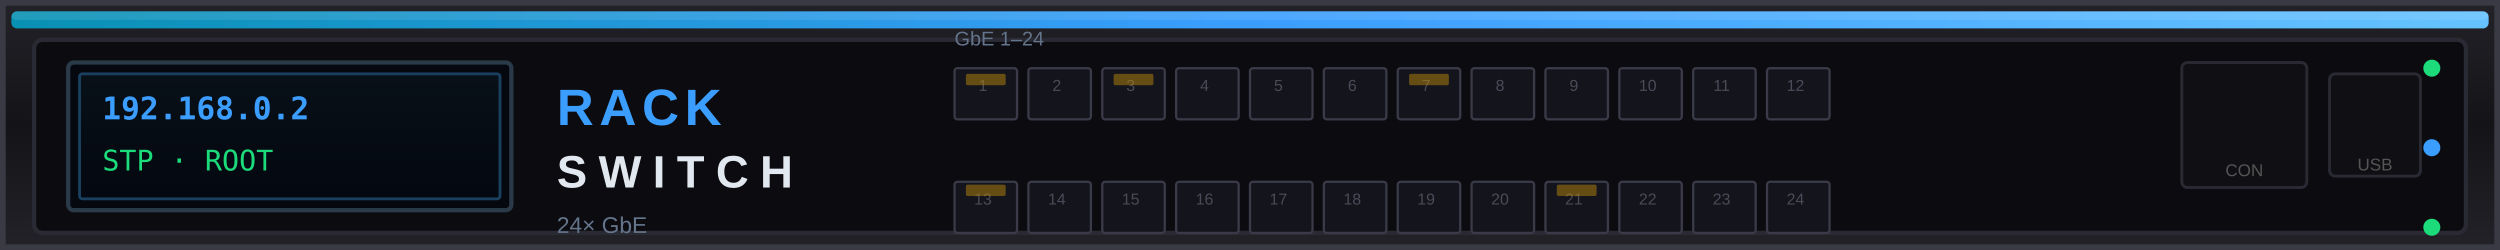
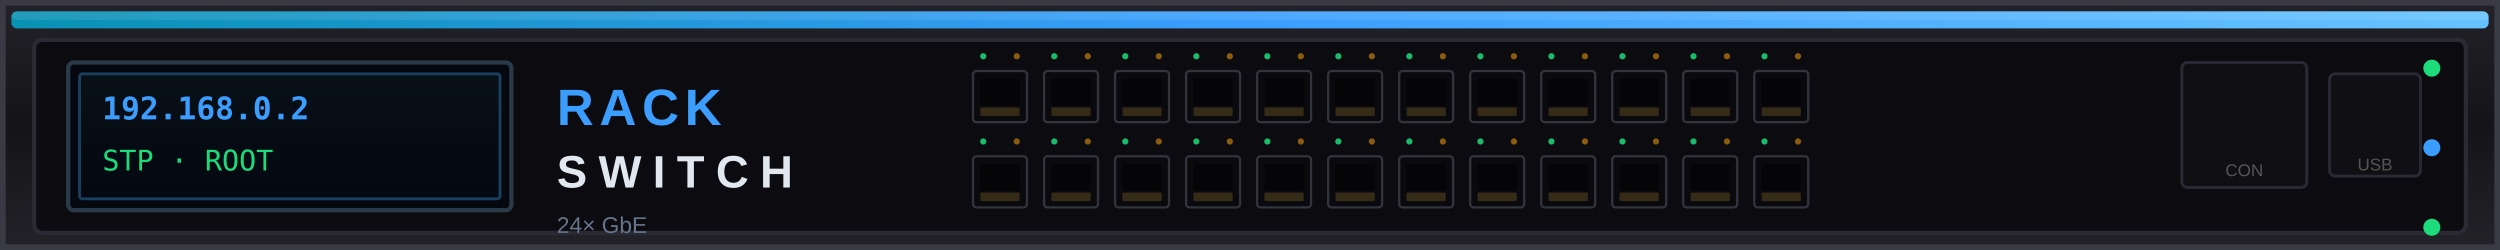
<svg xmlns="http://www.w3.org/2000/svg" viewBox="0 0 440 44" fill="none">
  <defs>
    <linearGradient id="chassis" x1="0" y1="0" x2="0" y2="44" gradientUnits="userSpaceOnUse">
      <stop offset="0%" stop-color="#222228" />
      <stop offset="50%" stop-color="#141418" />
      <stop offset="100%" stop-color="#222228" />
    </linearGradient>
    <linearGradient id="cyanBar" x1="0" y1="0" x2="1" y2="0">
      <stop offset="0%" stop-color="#0891b2" />
      <stop offset="50%" stop-color="#3b9eff" />
      <stop offset="100%" stop-color="#67c3ff" />
    </linearGradient>
    <linearGradient id="lcdBg" x1="0" y1="0" x2="0" y2="1">
      <stop offset="0%" stop-color="#081018" />
      <stop offset="100%" stop-color="#040810" />
    </linearGradient>
  </defs>
  <rect width="440" height="44" fill="url(#chassis)" />
  <rect x="0.5" y="0.5" width="439" height="43" stroke="#3a3a44" stroke-width="1" />
  <rect x="2" y="2" width="436" height="3" rx="1" fill="url(#cyanBar)" />
  <rect x="2" y="2" width="436" height="1.5" rx="1" fill="#fff" opacity="0.1" />
  <rect x="6" y="7" width="428" height="34" rx="1.5" fill="#0c0c10" stroke="#2a2a34" stroke-width="0.75" />
  <g transform="translate(12, 11)">
    <rect width="78" height="26" rx="1" fill="#060810" stroke="#2a3a48" stroke-width="0.75" />
    <rect x="2" y="2" width="74" height="22" rx="0.5" fill="url(#lcdBg)" stroke="#1a4060" stroke-width="0.5" />
    <text x="6" y="10" fill="#3b9eff" font-family="JetBrains Mono, monospace" font-size="5.5" font-weight="600">192.168.0.2</text>
    <text x="6" y="19" fill="#1bdb7a" font-family="JetBrains Mono, monospace" font-size="5">STP · ROOT</text>
  </g>
  <g transform="translate(98, 13)">
    <text x="0" y="9" fill="#3b9eff" font-family="Arial, Helvetica, sans-serif" font-size="9" font-weight="bold" letter-spacing="1">RACK</text>
    <text x="0" y="20" fill="#e2e8f0" font-family="Arial, Helvetica, sans-serif" font-size="8" font-weight="600" letter-spacing="2">SWITCH</text>
    <text x="0" y="28" fill="#64748b" font-family="Arial, sans-serif" font-size="4">24× GbE</text>
  </g>
-   <g transform="translate(168, 8)">
-     <text x="0" y="0" fill="#64748b" font-family="Arial, sans-serif" font-size="3.5">GbE 1–24</text>
-     <g transform="translate(0, 4)" fill="#14141c" stroke="#3a3a48" stroke-width="0.4">
-       <rect x="0" y="0" width="11" height="9" rx="0.5" />
-       <rect x="13" y="0" width="11" height="9" rx="0.5" />
-       <rect x="26" y="0" width="11" height="9" rx="0.5" />
-       <rect x="39" y="0" width="11" height="9" rx="0.5" />
-       <rect x="52" y="0" width="11" height="9" rx="0.5" />
-       <rect x="65" y="0" width="11" height="9" rx="0.5" />
-       <rect x="78" y="0" width="11" height="9" rx="0.5" />
-       <rect x="91" y="0" width="11" height="9" rx="0.5" />
-       <rect x="104" y="0" width="11" height="9" rx="0.5" />
-       <rect x="117" y="0" width="11" height="9" rx="0.5" />
-       <rect x="130" y="0" width="11" height="9" rx="0.5" />
-       <rect x="143" y="0" width="11" height="9" rx="0.5" />
-       <rect x="0" y="20" width="11" height="9" rx="0.5" />
-       <rect x="13" y="20" width="11" height="9" rx="0.5" />
-       <rect x="26" y="20" width="11" height="9" rx="0.5" />
-       <rect x="39" y="20" width="11" height="9" rx="0.5" />
-       <rect x="52" y="20" width="11" height="9" rx="0.5" />
-       <rect x="65" y="20" width="11" height="9" rx="0.5" />
-       <rect x="78" y="20" width="11" height="9" rx="0.5" />
-       <rect x="91" y="20" width="11" height="9" rx="0.5" />
-       <rect x="104" y="20" width="11" height="9" rx="0.5" />
-       <rect x="117" y="20" width="11" height="9" rx="0.5" />
-       <rect x="130" y="20" width="11" height="9" rx="0.5" />
-       <rect x="143" y="20" width="11" height="9" rx="0.5" />
-     </g>
-     <g font-family="Arial" font-size="2.8" fill="#4a4a58" text-anchor="middle">
-       <text x="5" y="8">1</text>
-       <text x="18" y="8">2</text>
-       <text x="31" y="8">3</text>
-       <text x="44" y="8">4</text>
-       <text x="57" y="8">5</text>
-       <text x="70" y="8">6</text>
-       <text x="83" y="8">7</text>
-       <text x="96" y="8">8</text>
-       <text x="109" y="8">9</text>
-       <text x="122" y="8">10</text>
-       <text x="135" y="8">11</text>
-       <text x="148" y="8">12</text>
-       <text x="5" y="28">13</text>
-       <text x="18" y="28">14</text>
-       <text x="31" y="28">15</text>
-       <text x="44" y="28">16</text>
-       <text x="57" y="28">17</text>
-       <text x="70" y="28">18</text>
-       <text x="83" y="28">19</text>
-       <text x="96" y="28">20</text>
-       <text x="109" y="28">21</text>
-       <text x="122" y="28">22</text>
-       <text x="135" y="28">23</text>
-       <text x="148" y="28">24</text>
-     </g>
-     <g fill="#b8860b" opacity="0.5">
-       <rect x="2" y="5" width="7" height="2" rx="0.3" />
-       <rect x="28" y="5" width="7" height="2" rx="0.3" />
-       <rect x="80" y="5" width="7" height="2" rx="0.3" />
-       <rect x="2" y="24.5" width="7" height="2" rx="0.3" />
-       <rect x="106" y="24.5" width="7" height="2" rx="0.3" />
+   <g>
+     <g>
+       <rect x="171.25" y="12.50" width="9.5" height="9" rx="0.6" fill="#0a0a0e" stroke="#33333c" stroke-width="0.4" />
+       <rect x="172.55" y="13.80" width="6.90" height="4.80" rx="0.3" fill="#050507" />
+       <rect x="172.55" y="18.90" width="6.90" height="1.5" rx="0.2" fill="#3a2f18" opacity="0.9" />
+       <circle cx="173.05" cy="9.90" r="0.55" fill="#1bdb7a" opacity="0.85" />
+       <circle cx="178.95" cy="9.90" r="0.55" fill="#f59e0b" opacity="0.55" />
+     </g>
+     <g>
+       <rect x="183.75" y="12.50" width="9.5" height="9" rx="0.6" fill="#0a0a0e" stroke="#33333c" stroke-width="0.4" />
+       <rect x="185.05" y="13.80" width="6.90" height="4.80" rx="0.3" fill="#050507" />
+       <rect x="185.05" y="18.90" width="6.90" height="1.5" rx="0.2" fill="#3a2f18" opacity="0.9" />
+       <circle cx="185.55" cy="9.90" r="0.55" fill="#1bdb7a" opacity="0.85" />
+       <circle cx="191.45" cy="9.90" r="0.55" fill="#f59e0b" opacity="0.55" />
+     </g>
+     <g>
+       <rect x="196.25" y="12.50" width="9.5" height="9" rx="0.6" fill="#0a0a0e" stroke="#33333c" stroke-width="0.4" />
+       <rect x="197.55" y="13.80" width="6.90" height="4.80" rx="0.3" fill="#050507" />
+       <rect x="197.55" y="18.90" width="6.90" height="1.5" rx="0.2" fill="#3a2f18" opacity="0.9" />
+       <circle cx="198.05" cy="9.90" r="0.55" fill="#1bdb7a" opacity="0.85" />
+       <circle cx="203.95" cy="9.90" r="0.55" fill="#f59e0b" opacity="0.55" />
+     </g>
+     <g>
+       <rect x="208.75" y="12.50" width="9.5" height="9" rx="0.6" fill="#0a0a0e" stroke="#33333c" stroke-width="0.4" />
+       <rect x="210.05" y="13.80" width="6.90" height="4.80" rx="0.3" fill="#050507" />
+       <rect x="210.05" y="18.90" width="6.90" height="1.5" rx="0.2" fill="#3a2f18" opacity="0.9" />
+       <circle cx="210.55" cy="9.90" r="0.55" fill="#1bdb7a" opacity="0.85" />
+       <circle cx="216.45" cy="9.90" r="0.55" fill="#f59e0b" opacity="0.55" />
+     </g>
+     <g>
+       <rect x="221.25" y="12.50" width="9.5" height="9" rx="0.6" fill="#0a0a0e" stroke="#33333c" stroke-width="0.4" />
+       <rect x="222.55" y="13.80" width="6.90" height="4.80" rx="0.3" fill="#050507" />
+       <rect x="222.55" y="18.90" width="6.90" height="1.5" rx="0.2" fill="#3a2f18" opacity="0.9" />
+       <circle cx="223.05" cy="9.90" r="0.55" fill="#1bdb7a" opacity="0.85" />
+       <circle cx="228.95" cy="9.90" r="0.55" fill="#f59e0b" opacity="0.55" />
+     </g>
+     <g>
+       <rect x="233.75" y="12.50" width="9.5" height="9" rx="0.6" fill="#0a0a0e" stroke="#33333c" stroke-width="0.4" />
+       <rect x="235.05" y="13.80" width="6.90" height="4.80" rx="0.3" fill="#050507" />
+       <rect x="235.05" y="18.90" width="6.90" height="1.5" rx="0.2" fill="#3a2f18" opacity="0.9" />
+       <circle cx="235.55" cy="9.90" r="0.55" fill="#1bdb7a" opacity="0.85" />
+       <circle cx="241.45" cy="9.90" r="0.55" fill="#f59e0b" opacity="0.55" />
+     </g>
+     <g>
+       <rect x="246.25" y="12.50" width="9.5" height="9" rx="0.6" fill="#0a0a0e" stroke="#33333c" stroke-width="0.4" />
+       <rect x="247.55" y="13.80" width="6.90" height="4.80" rx="0.3" fill="#050507" />
+       <rect x="247.55" y="18.90" width="6.90" height="1.5" rx="0.2" fill="#3a2f18" opacity="0.9" />
+       <circle cx="248.05" cy="9.90" r="0.55" fill="#1bdb7a" opacity="0.85" />
+       <circle cx="253.95" cy="9.90" r="0.55" fill="#f59e0b" opacity="0.55" />
+     </g>
+     <g>
+       <rect x="258.75" y="12.50" width="9.5" height="9" rx="0.6" fill="#0a0a0e" stroke="#33333c" stroke-width="0.4" />
+       <rect x="260.05" y="13.80" width="6.90" height="4.80" rx="0.3" fill="#050507" />
+       <rect x="260.05" y="18.90" width="6.90" height="1.5" rx="0.2" fill="#3a2f18" opacity="0.9" />
+       <circle cx="260.55" cy="9.90" r="0.55" fill="#1bdb7a" opacity="0.85" />
+       <circle cx="266.45" cy="9.90" r="0.55" fill="#f59e0b" opacity="0.55" />
+     </g>
+     <g>
+       <rect x="271.25" y="12.50" width="9.5" height="9" rx="0.6" fill="#0a0a0e" stroke="#33333c" stroke-width="0.4" />
+       <rect x="272.55" y="13.80" width="6.90" height="4.80" rx="0.3" fill="#050507" />
+       <rect x="272.55" y="18.90" width="6.90" height="1.5" rx="0.2" fill="#3a2f18" opacity="0.9" />
+       <circle cx="273.05" cy="9.90" r="0.55" fill="#1bdb7a" opacity="0.85" />
+       <circle cx="278.95" cy="9.90" r="0.55" fill="#f59e0b" opacity="0.55" />
+     </g>
+     <g>
+       <rect x="283.75" y="12.50" width="9.5" height="9" rx="0.6" fill="#0a0a0e" stroke="#33333c" stroke-width="0.4" />
+       <rect x="285.05" y="13.80" width="6.90" height="4.80" rx="0.3" fill="#050507" />
+       <rect x="285.05" y="18.90" width="6.90" height="1.5" rx="0.2" fill="#3a2f18" opacity="0.9" />
+       <circle cx="285.55" cy="9.90" r="0.55" fill="#1bdb7a" opacity="0.85" />
+       <circle cx="291.45" cy="9.90" r="0.55" fill="#f59e0b" opacity="0.55" />
+     </g>
+     <g>
+       <rect x="296.25" y="12.50" width="9.5" height="9" rx="0.6" fill="#0a0a0e" stroke="#33333c" stroke-width="0.4" />
+       <rect x="297.55" y="13.80" width="6.90" height="4.80" rx="0.3" fill="#050507" />
+       <rect x="297.55" y="18.90" width="6.90" height="1.5" rx="0.2" fill="#3a2f18" opacity="0.9" />
+       <circle cx="298.05" cy="9.90" r="0.55" fill="#1bdb7a" opacity="0.85" />
+       <circle cx="303.95" cy="9.90" r="0.55" fill="#f59e0b" opacity="0.55" />
+     </g>
+     <g>
+       <rect x="308.75" y="12.50" width="9.5" height="9" rx="0.6" fill="#0a0a0e" stroke="#33333c" stroke-width="0.4" />
+       <rect x="310.05" y="13.80" width="6.90" height="4.80" rx="0.3" fill="#050507" />
+       <rect x="310.05" y="18.90" width="6.90" height="1.5" rx="0.2" fill="#3a2f18" opacity="0.9" />
+       <circle cx="310.55" cy="9.90" r="0.55" fill="#1bdb7a" opacity="0.85" />
+       <circle cx="316.45" cy="9.90" r="0.55" fill="#f59e0b" opacity="0.55" />
+     </g>
+     <g>
+       <rect x="171.25" y="27.50" width="9.5" height="9" rx="0.6" fill="#0a0a0e" stroke="#33333c" stroke-width="0.4" />
+       <rect x="172.55" y="28.80" width="6.90" height="4.80" rx="0.3" fill="#050507" />
+       <rect x="172.55" y="33.90" width="6.90" height="1.5" rx="0.2" fill="#3a2f18" opacity="0.9" />
+       <circle cx="173.05" cy="24.90" r="0.55" fill="#1bdb7a" opacity="0.85" />
+       <circle cx="178.95" cy="24.90" r="0.55" fill="#f59e0b" opacity="0.55" />
+     </g>
+     <g>
+       <rect x="183.75" y="27.50" width="9.5" height="9" rx="0.6" fill="#0a0a0e" stroke="#33333c" stroke-width="0.4" />
+       <rect x="185.05" y="28.80" width="6.90" height="4.80" rx="0.3" fill="#050507" />
+       <rect x="185.05" y="33.90" width="6.90" height="1.5" rx="0.2" fill="#3a2f18" opacity="0.9" />
+       <circle cx="185.55" cy="24.90" r="0.55" fill="#1bdb7a" opacity="0.85" />
+       <circle cx="191.45" cy="24.90" r="0.55" fill="#f59e0b" opacity="0.55" />
+     </g>
+     <g>
+       <rect x="196.25" y="27.50" width="9.5" height="9" rx="0.6" fill="#0a0a0e" stroke="#33333c" stroke-width="0.4" />
+       <rect x="197.55" y="28.80" width="6.90" height="4.80" rx="0.3" fill="#050507" />
+       <rect x="197.55" y="33.90" width="6.90" height="1.5" rx="0.2" fill="#3a2f18" opacity="0.9" />
+       <circle cx="198.05" cy="24.90" r="0.55" fill="#1bdb7a" opacity="0.85" />
+       <circle cx="203.95" cy="24.90" r="0.55" fill="#f59e0b" opacity="0.55" />
+     </g>
+     <g>
+       <rect x="208.75" y="27.50" width="9.5" height="9" rx="0.6" fill="#0a0a0e" stroke="#33333c" stroke-width="0.4" />
+       <rect x="210.05" y="28.80" width="6.90" height="4.80" rx="0.3" fill="#050507" />
+       <rect x="210.05" y="33.90" width="6.90" height="1.5" rx="0.2" fill="#3a2f18" opacity="0.9" />
+       <circle cx="210.55" cy="24.90" r="0.55" fill="#1bdb7a" opacity="0.85" />
+       <circle cx="216.45" cy="24.90" r="0.55" fill="#f59e0b" opacity="0.55" />
+     </g>
+     <g>
+       <rect x="221.25" y="27.50" width="9.5" height="9" rx="0.6" fill="#0a0a0e" stroke="#33333c" stroke-width="0.4" />
+       <rect x="222.55" y="28.80" width="6.90" height="4.80" rx="0.3" fill="#050507" />
+       <rect x="222.55" y="33.90" width="6.90" height="1.5" rx="0.2" fill="#3a2f18" opacity="0.9" />
+       <circle cx="223.05" cy="24.90" r="0.55" fill="#1bdb7a" opacity="0.85" />
+       <circle cx="228.95" cy="24.90" r="0.55" fill="#f59e0b" opacity="0.55" />
+     </g>
+     <g>
+       <rect x="233.75" y="27.50" width="9.5" height="9" rx="0.6" fill="#0a0a0e" stroke="#33333c" stroke-width="0.4" />
+       <rect x="235.05" y="28.80" width="6.90" height="4.80" rx="0.3" fill="#050507" />
+       <rect x="235.05" y="33.90" width="6.90" height="1.5" rx="0.2" fill="#3a2f18" opacity="0.9" />
+       <circle cx="235.55" cy="24.90" r="0.55" fill="#1bdb7a" opacity="0.85" />
+       <circle cx="241.45" cy="24.90" r="0.55" fill="#f59e0b" opacity="0.55" />
+     </g>
+     <g>
+       <rect x="246.25" y="27.50" width="9.5" height="9" rx="0.6" fill="#0a0a0e" stroke="#33333c" stroke-width="0.4" />
+       <rect x="247.55" y="28.80" width="6.90" height="4.80" rx="0.3" fill="#050507" />
+       <rect x="247.55" y="33.90" width="6.90" height="1.5" rx="0.2" fill="#3a2f18" opacity="0.9" />
+       <circle cx="248.05" cy="24.90" r="0.55" fill="#1bdb7a" opacity="0.85" />
+       <circle cx="253.95" cy="24.90" r="0.55" fill="#f59e0b" opacity="0.55" />
+     </g>
+     <g>
+       <rect x="258.75" y="27.50" width="9.5" height="9" rx="0.6" fill="#0a0a0e" stroke="#33333c" stroke-width="0.4" />
+       <rect x="260.05" y="28.80" width="6.90" height="4.80" rx="0.3" fill="#050507" />
+       <rect x="260.05" y="33.90" width="6.90" height="1.5" rx="0.2" fill="#3a2f18" opacity="0.9" />
+       <circle cx="260.55" cy="24.90" r="0.55" fill="#1bdb7a" opacity="0.85" />
+       <circle cx="266.45" cy="24.90" r="0.55" fill="#f59e0b" opacity="0.55" />
+     </g>
+     <g>
+       <rect x="271.25" y="27.50" width="9.5" height="9" rx="0.6" fill="#0a0a0e" stroke="#33333c" stroke-width="0.4" />
+       <rect x="272.55" y="28.80" width="6.90" height="4.80" rx="0.3" fill="#050507" />
+       <rect x="272.55" y="33.90" width="6.90" height="1.5" rx="0.2" fill="#3a2f18" opacity="0.9" />
+       <circle cx="273.05" cy="24.90" r="0.55" fill="#1bdb7a" opacity="0.85" />
+       <circle cx="278.95" cy="24.90" r="0.55" fill="#f59e0b" opacity="0.55" />
+     </g>
+     <g>
+       <rect x="283.75" y="27.50" width="9.5" height="9" rx="0.6" fill="#0a0a0e" stroke="#33333c" stroke-width="0.4" />
+       <rect x="285.05" y="28.80" width="6.90" height="4.80" rx="0.3" fill="#050507" />
+       <rect x="285.05" y="33.90" width="6.90" height="1.5" rx="0.2" fill="#3a2f18" opacity="0.9" />
+       <circle cx="285.55" cy="24.90" r="0.55" fill="#1bdb7a" opacity="0.85" />
+       <circle cx="291.45" cy="24.90" r="0.55" fill="#f59e0b" opacity="0.55" />
+     </g>
+     <g>
+       <rect x="296.25" y="27.50" width="9.5" height="9" rx="0.6" fill="#0a0a0e" stroke="#33333c" stroke-width="0.4" />
+       <rect x="297.55" y="28.80" width="6.90" height="4.80" rx="0.3" fill="#050507" />
+       <rect x="297.55" y="33.90" width="6.90" height="1.5" rx="0.2" fill="#3a2f18" opacity="0.9" />
+       <circle cx="298.05" cy="24.90" r="0.55" fill="#1bdb7a" opacity="0.85" />
+       <circle cx="303.95" cy="24.90" r="0.55" fill="#f59e0b" opacity="0.55" />
+     </g>
+     <g>
+       <rect x="308.75" y="27.50" width="9.5" height="9" rx="0.6" fill="#0a0a0e" stroke="#33333c" stroke-width="0.4" />
+       <rect x="310.05" y="28.80" width="6.90" height="4.80" rx="0.3" fill="#050507" />
+       <rect x="310.05" y="33.90" width="6.90" height="1.5" rx="0.2" fill="#3a2f18" opacity="0.9" />
+       <circle cx="310.55" cy="24.90" r="0.55" fill="#1bdb7a" opacity="0.85" />
+       <circle cx="316.45" cy="24.90" r="0.55" fill="#f59e0b" opacity="0.55" />
    </g>
  </g>
  <g transform="translate(384, 11)">
    <rect width="22" height="22" rx="1" fill="#101014" stroke="#2a2a34" stroke-width="0.5" />
    <text x="11" y="20" text-anchor="middle" fill="#555" font-family="Arial" font-size="3">CON</text>
  </g>
  <g transform="translate(410, 13)">
    <rect width="16" height="18" rx="1" fill="#101014" stroke="#2a2a34" stroke-width="0.5" />
    <text x="8" y="17" text-anchor="middle" fill="#555" font-family="Arial" font-size="3">USB</text>
  </g>
  <g transform="translate(428, 8)">
    <circle cx="0" cy="4" r="1.5" fill="#1bdb7a" />
    <circle cx="0" cy="18" r="1.5" fill="#3b9eff" />
    <circle cx="0" cy="32" r="1.5" fill="#1bdb7a" />
  </g>
</svg>
